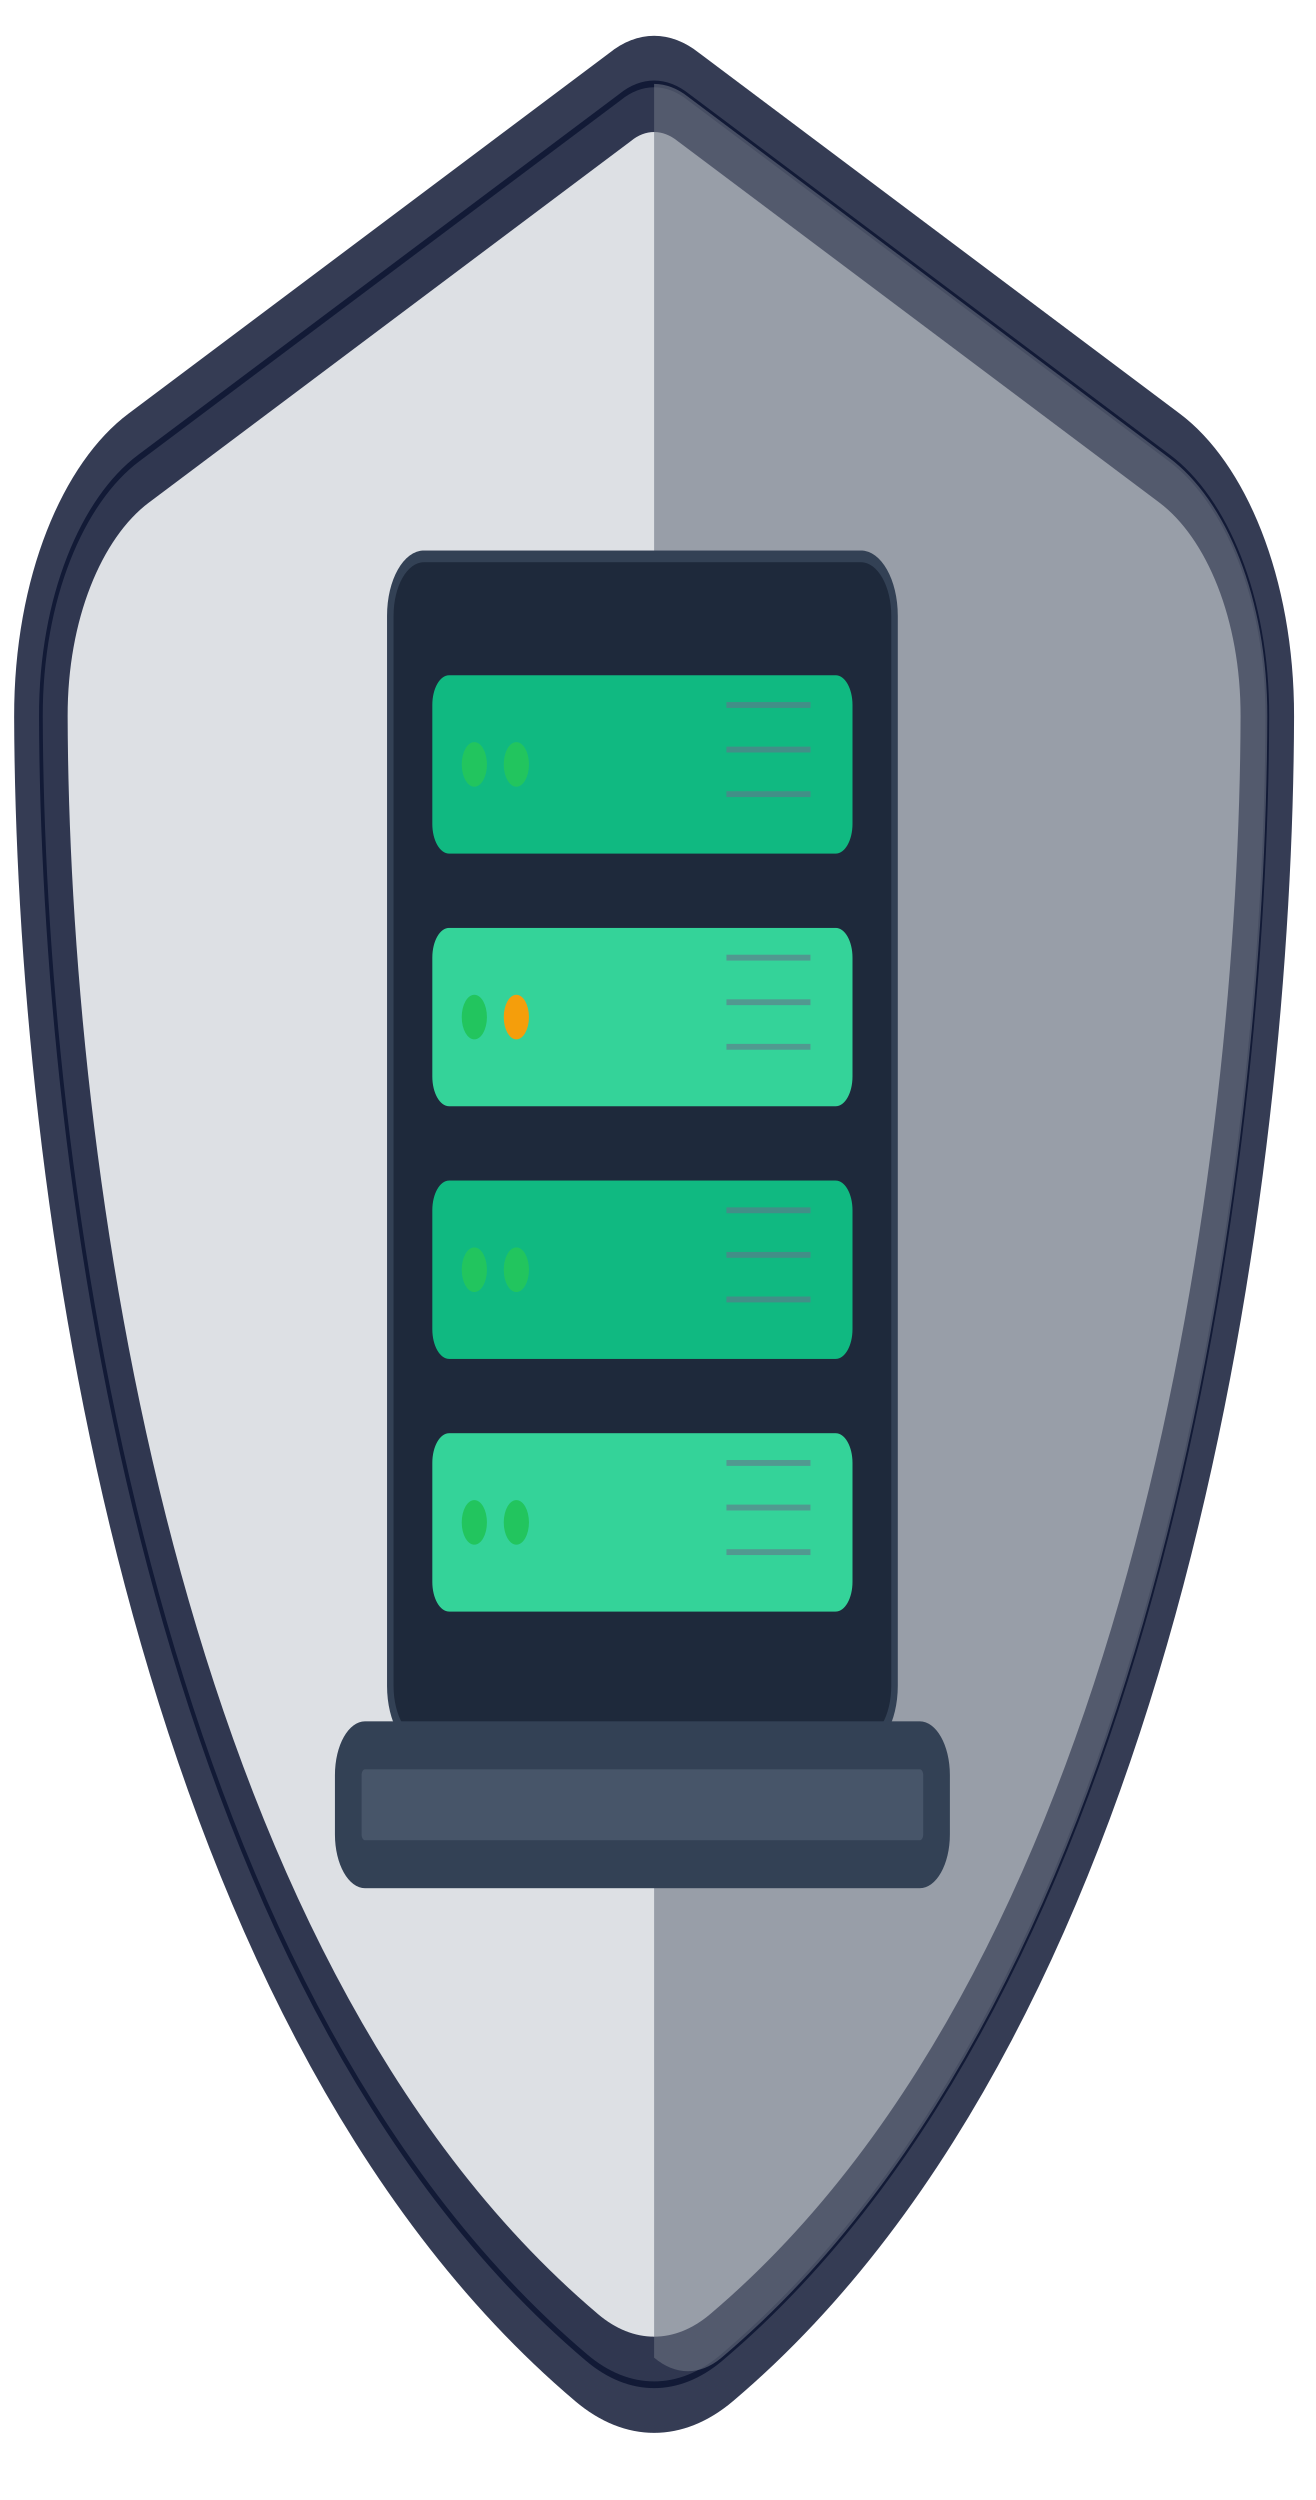
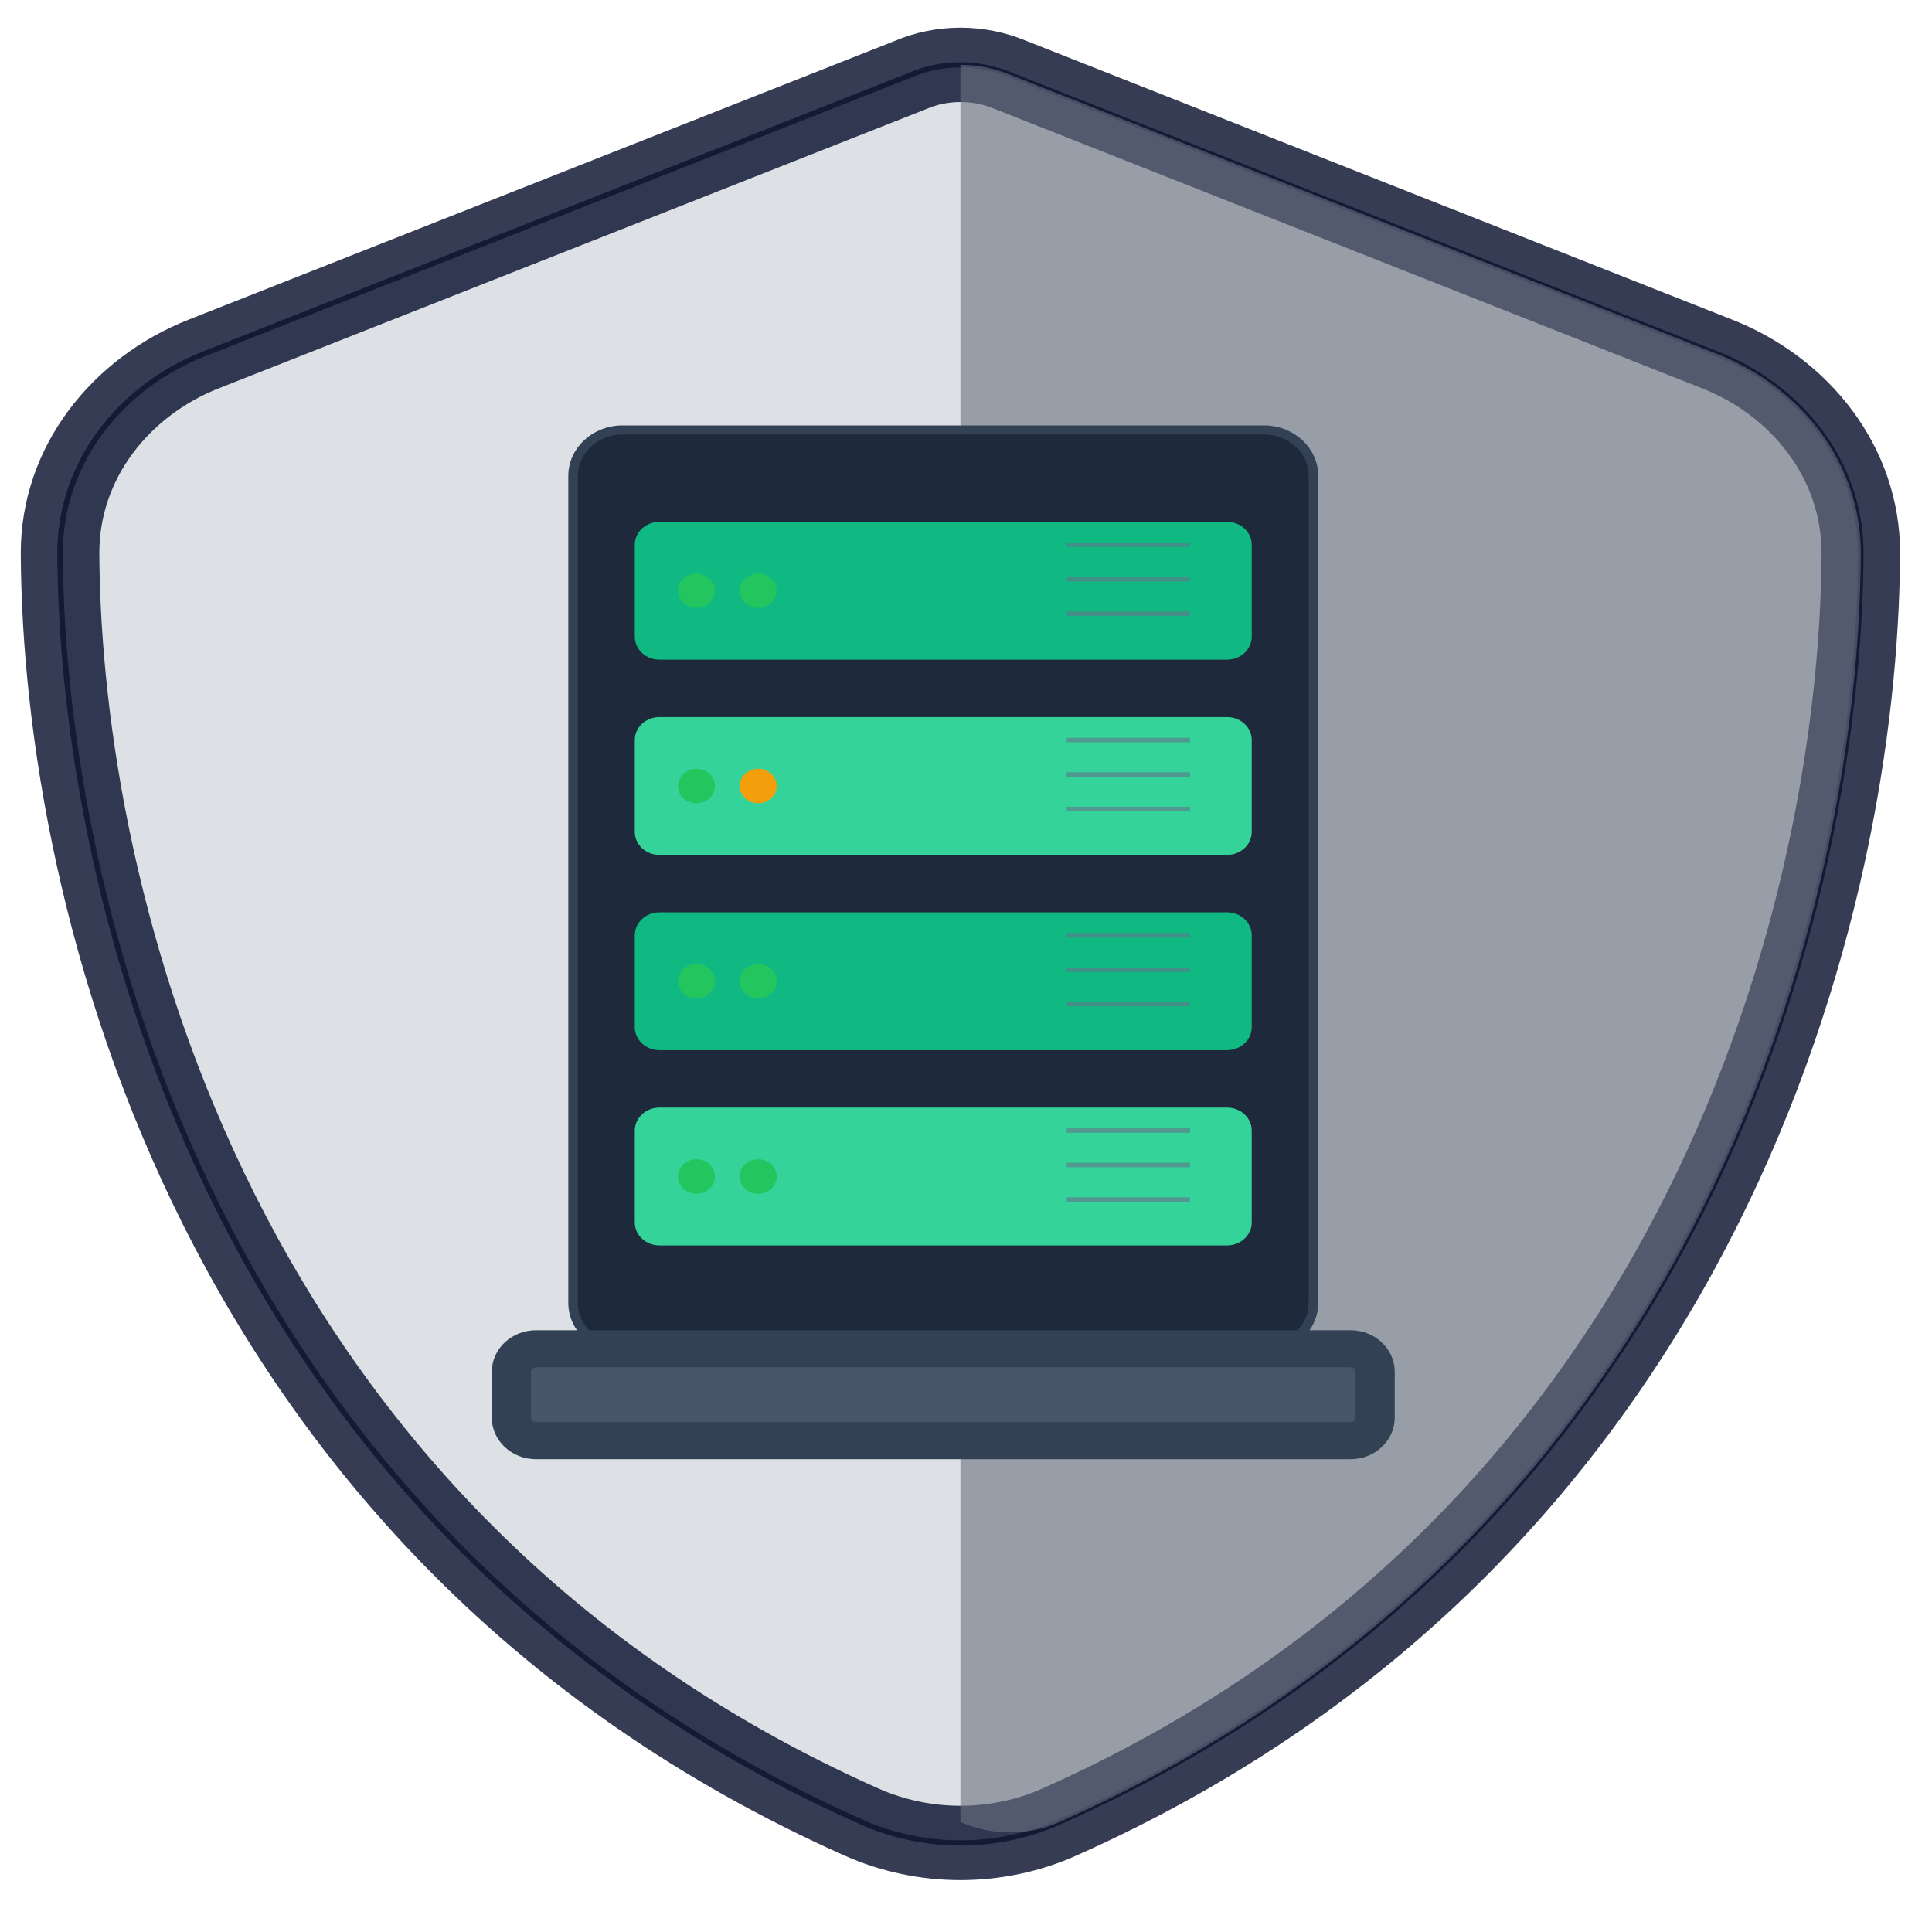
- <svg xmlns="http://www.w3.org/2000/svg" width="480px" height="912px" preserveAspectRatio="none" viewBox="0 0 407 430">
+ <svg xmlns="http://www.w3.org/2000/svg" width="480px" height="480px" preserveAspectRatio="none" viewBox="0 0 407 430">
  <defs>
    <style type="text/css" id="style1">
	
    /* latin */
    @font-face {
      font-family: 'Russo One';
      font-style: normal;
      font-weight: 400;
      src: url(https://fonts.gstatic.com/s/russoone/v17/Z9XUDmZRWg6M1LvRYsHOz8mJ.woff2) format('woff2');
      unicode-range: U+0000-00FF, U+0131, U+0152-0153, U+02BB-02BC, U+02C6, U+02DA, U+02DC, U+0304, U+0308, U+0329, U+2000-206F, U+20AC, U+2122, U+2191, U+2193, U+2212, U+2215, U+FEFF, U+FFFD;
    }
		.st2 {fill:none;stroke:none;stroke-linecap:round;stroke-linejoin:round;stroke-width:0.75}
		.st3 {fill:#3f3f3f;font-family:Russo One;font-size:50em}
		.st4 {font-size:0.8em}
		.st5 {fill:#d1d5db;fill-opacity:0.75;stroke:#121a36;stroke-linecap:butt;stroke-width:1.758}
		.st6 {fill:none;stroke:#121a36;stroke-linecap:butt;stroke-opacity:0.85;stroke-width:25.115}
		.st7 {fill:#6b7280;fill-opacity:0.6;stroke:none;stroke-linecap:butt;stroke-width:0.293}
		.st8 {fill:url(#grad0-19);stroke:none;stroke-linecap:butt;stroke-width:0.132}
		.st9 {fill:#08dc5a;fill-opacity:0.059;stroke:none;stroke-linecap:butt;stroke-width:0.132}
		.st10 {fill:#121a36;stroke:none;stroke-linecap:butt;stroke-width:0.132}
		.st11 {fill:#3f3f3f;font-family:Russo One;font-size:16.667em}
		.st12 {font-size:0.8em}
		.st13 {fill:none;fill-rule:evenodd;font-size:12px;overflow:visible;stroke-linecap:square;stroke-miterlimit:3}
	
	</style>
  </defs>
  <g id="group5-9" transform="matrix(0.658878, 0, 0, 0.658878, 12.56989, -38.93651)" style="">
    <g id="shape6-10">
      <path d="m 288,81 c 5.52,0 11.04,1.18 16.07,3.42 l 225.87,94.25 c 26.39,10.97 46.06,36.57 45.94,67.47 -0.6,117.01 -49.54,331.11 -256.21,428.42 -20.03,9.44 -43.31,9.44 -63.34,0 C 49.66,577.25 0.72,363.15 0.12,246.14 0,215.24 19.67,189.64 46.06,178.67 L 272.05,84.42 C 276.96,82.18 282.48,81 288,81 Z" class="st5" id="path6" style="fill-rule: evenodd; font-size: 12px; line-height: 19.2px; stroke-miterlimit: 3;" />
    </g>
    <g id="shape7-12">
      <path d="m 288,81 c 5.52,0 11.04,1.18 16.07,3.42 l 225.87,94.25 c 26.39,10.97 46.06,36.57 45.94,67.47 -0.6,117.01 -49.54,331.11 -256.21,428.42 -20.03,9.44 -43.31,9.44 -63.34,0 C 49.66,577.25 0.72,363.15 0.12,246.14 0,215.24 19.67,189.64 46.06,178.67 L 272.05,84.42 C 276.96,82.18 282.48,81 288,81 Z" class="st6" id="path7" style="fill-rule: evenodd; font-size: 12px; line-height: 19.2px; stroke-miterlimit: 3;" />
    </g>
    <g id="shape8-14" transform="translate(288,-4.71831)">
      <path d="m 16.07,89.14 225.87,94.25 c 26.39,10.97 46.06,36.56 45.94,67.47 C 287.28,367.87 238.34,581.97 31.67,679.28 21.59,684 10.08,684 0,679.28 V 85.72 c 5.52,0 11.04,1.18 16.07,3.42 z" class="st7" id="path8" style="fill-rule: evenodd; font-size: 12px; line-height: 19.2px; stroke-miterlimit: 3;" />
    </g>
  </g>
  <g id="group9-16" transform="matrix(0.658878, 0, 0, 0.658878, 107.729, -130.026)" style="">
    <g id="shape10-17" transform="translate(19.7263,-31.0379)">
      <path d="M 0,668.48 A 15.781,15.519 -180 0 0 15.78,684 h 205.15 a 15.781,15.519 -180 0 0 15.79,-15.52 V 389.14 A 15.781,15.519 -180 0 0 220.93,373.62 H 15.78 A 15.781,15.519 -180 0 0 0,389.14 Z" class="st8" id="path10" style="fill: rgb(30, 41, 59); fill-rule: evenodd; font-size: 12px; line-height: 19.2px; stroke: rgb(51, 65, 85); stroke-miterlimit: 3; stroke-width: 3.06px;" />
    </g>
    <g id="shape11-19" transform="translate(39.4527,-263.822)">
      <path d="M 0,676.24 A 7.891,7.76 -180 0 0 7.89,684 h 181.48 a 7.891,7.76 -180 0 0 7.89,-7.76 V 645.2 a 7.891,7.76 -180 0 0 -7.89,-7.76 H 7.89 A 7.891,7.76 -180 0 0 0,645.2 Z" class="st9" id="path11" style="fill: rgb(16, 185, 129); fill-opacity: 1; fill-rule: evenodd; font-size: 12px; line-height: 19.2px; stroke-miterlimit: 3; stroke-width: 3.06px;" />
    </g>
    <g id="shape12-21" transform="translate(39.4527,-197.867)">
      <path d="M 0,676.24 A 7.891,7.76 -180 0 0 7.89,684 h 181.48 a 7.891,7.76 -180 0 0 7.89,-7.76 V 645.2 a 7.891,7.76 -180 0 0 -7.89,-7.76 H 7.89 A 7.891,7.76 -180 0 0 0,645.2 Z" class="st10" id="path12" style="fill: rgb(52, 211, 153); fill-rule: evenodd; font-size: 12px; line-height: 19.2px; stroke-miterlimit: 3; stroke-width: 3.06px;" />
    </g>
    <g id="shape13-23" transform="translate(39.4527,-131.911)">
      <path d="M 0,676.24 A 7.891,7.76 -180 0 0 7.89,684 h 181.48 a 7.891,7.76 -180 0 0 7.89,-7.76 V 645.2 a 7.891,7.76 -180 0 0 -7.89,-7.76 H 7.89 A 7.891,7.76 -180 0 0 0,645.2 Z" class="st9" id="path13" style="fill: rgb(16, 185, 129); fill-opacity: 1; fill-rule: evenodd; font-size: 12px; line-height: 19.2px; stroke-miterlimit: 3; stroke-width: 3.06px;" />
    </g>
    <g id="shape14-25" transform="translate(39.4527,-65.9556)">
      <path d="M 0,676.24 A 7.891,7.76 -180 0 0 7.89,684 h 181.48 a 7.891,7.76 -180 0 0 7.89,-7.76 V 645.2 a 7.891,7.76 -180 0 0 -7.89,-7.76 H 7.89 A 7.891,7.76 -180 0 0 0,645.2 Z" class="st10" id="path14" style="fill: rgb(52, 211, 153); fill-rule: evenodd; font-size: 12px; line-height: 19.2px; stroke-miterlimit: 3; stroke-width: 3.06px;" />
    </g>
    <g id="shape15-27" transform="translate(53.2611,-281.281)">
      <ellipse cx="5.918" cy="678.18" rx="5.918" ry="5.82" class="st11" id="ellipse15" style="fill: rgb(34, 197, 94); fill-rule: evenodd; font-family: &quot;Segoe UI&quot;, SegoeUI, system-ui, sans-serif; font-size: 12px; line-height: 19.2px; stroke-miterlimit: 3; stroke-width: 3.06px;" />
    </g>
    <g id="shape16-29" transform="translate(72.9875,-281.281)">
      <ellipse cx="5.918" cy="678.18" rx="5.918" ry="5.82" class="st11" id="ellipse16" style="fill: rgb(34, 197, 94); fill-rule: evenodd; font-family: &quot;Segoe UI&quot;, SegoeUI, system-ui, sans-serif; font-size: 12px; line-height: 19.2px; stroke-miterlimit: 3; stroke-width: 3.06px;" />
    </g>
    <g id="shape17-31" transform="translate(53.2611,-215.326)">
      <ellipse cx="5.918" cy="678.18" rx="5.918" ry="5.82" class="st11" id="ellipse17" style="fill: rgb(34, 197, 94); fill-rule: evenodd; font-family: &quot;Segoe UI&quot;, SegoeUI, system-ui, sans-serif; font-size: 12px; line-height: 19.2px; stroke-miterlimit: 3; stroke-width: 3.06px;" />
    </g>
    <g id="shape18-33" transform="translate(72.9875,-215.326)">
      <ellipse cx="5.918" cy="678.18" rx="5.918" ry="5.82" class="st12" id="ellipse18" style="fill: rgb(245, 158, 11); fill-rule: evenodd; font-size: 12px; line-height: 19.2px; stroke-miterlimit: 3; stroke-width: 3.06px;" />
    </g>
    <g id="shape19-35" transform="translate(53.2611,-149.37)">
      <ellipse cx="5.918" cy="678.18" rx="5.918" ry="5.82" class="st11" id="ellipse19" style="fill: rgb(34, 197, 94); fill-rule: evenodd; font-family: &quot;Segoe UI&quot;, SegoeUI, system-ui, sans-serif; font-size: 12px; line-height: 19.2px; stroke-miterlimit: 3; stroke-width: 3.06px;" />
    </g>
    <g id="shape20-37" transform="translate(72.9875,-149.37)">
      <ellipse cx="5.918" cy="678.18" rx="5.918" ry="5.82" class="st11" id="ellipse20" style="fill: rgb(34, 197, 94); fill-rule: evenodd; font-family: &quot;Segoe UI&quot;, SegoeUI, system-ui, sans-serif; font-size: 12px; line-height: 19.2px; stroke-miterlimit: 3; stroke-width: 3.06px;" />
    </g>
    <g id="shape21-39" transform="translate(53.2611,-83.4144)">
      <ellipse cx="5.918" cy="678.18" rx="5.918" ry="5.82" class="st11" id="ellipse21" style="fill: rgb(34, 197, 94); fill-rule: evenodd; font-family: &quot;Segoe UI&quot;, SegoeUI, system-ui, sans-serif; font-size: 12px; line-height: 19.2px; stroke-miterlimit: 3; stroke-width: 3.06px;" />
    </g>
    <g id="shape22-41" transform="translate(72.9875,-83.4144)">
      <ellipse cx="5.918" cy="678.18" rx="5.918" ry="5.82" class="st11" id="ellipse22" style="fill: rgb(34, 197, 94); fill-rule: evenodd; font-family: &quot;Segoe UI&quot;, SegoeUI, system-ui, sans-serif; font-size: 12px; line-height: 19.2px; stroke-miterlimit: 3; stroke-width: 3.06px;" />
    </g>
    <g id="group23-43" transform="translate(177.537,-81.4745)">
      <g id="shape24-44" transform="translate(0,-221.145)">
        <path d="M 0,684 H 39.45" class="st13" id="path24" style="stroke: rgb(100, 116, 139); stroke-linecap: butt; stroke-opacity: 0.6; stroke-width: 1.53px;" />
      </g>
      <g id="shape25-47" transform="translate(0,-209.506)">
        <path d="M 0,684 H 39.45" class="st13" id="path25" style="stroke: rgb(100, 116, 139); stroke-linecap: butt; stroke-opacity: 0.6; stroke-width: 1.53px;" />
      </g>
      <g id="shape26-50" transform="translate(0,-197.867)">
        <path d="M 0,684 H 39.45" class="st13" id="path26" style="stroke: rgb(100, 116, 139); stroke-linecap: butt; stroke-opacity: 0.6; stroke-width: 1.53px;" />
      </g>
      <g id="shape27-53" transform="translate(0,-155.19)">
        <path d="M 0,684 H 39.45" class="st13" id="path27" style="stroke: rgb(100, 116, 139); stroke-linecap: butt; stroke-opacity: 0.6; stroke-width: 1.53px;" />
      </g>
      <g id="shape28-56" transform="translate(0,-143.55)">
        <path d="M 0,684 H 39.45" class="st13" id="path28" style="stroke: rgb(100, 116, 139); stroke-linecap: butt; stroke-opacity: 0.6; stroke-width: 1.53px;" />
      </g>
      <g id="shape29-59" transform="translate(0,-131.911)">
        <path d="M 0,684 H 39.45" class="st13" id="path29" style="stroke: rgb(100, 116, 139); stroke-linecap: butt; stroke-opacity: 0.6; stroke-width: 1.53px;" />
      </g>
      <g id="shape30-62" transform="translate(0,-89.234)">
        <path d="M 0,684 H 39.45" class="st13" id="path30" style="stroke: rgb(100, 116, 139); stroke-linecap: butt; stroke-opacity: 0.6; stroke-width: 1.53px;" />
      </g>
      <g id="shape31-65" transform="translate(0,-77.5948)">
        <path d="M 0,684 H 39.45" class="st13" id="path31" style="stroke: rgb(100, 116, 139); stroke-linecap: butt; stroke-opacity: 0.6; stroke-width: 1.53px;" />
      </g>
      <g id="shape32-68" transform="translate(0,-65.9556)">
        <path d="M 0,684 H 39.45" class="st13" id="path32" style="stroke: rgb(100, 116, 139); stroke-linecap: butt; stroke-opacity: 0.6; stroke-width: 1.53px;" />
      </g>
      <g id="shape33-71" transform="translate(0,-23.2784)">
        <path d="M 0,684 H 39.45" class="st13" id="path33" style="stroke: rgb(100, 116, 139); stroke-linecap: butt; stroke-opacity: 0.6; stroke-width: 1.53px;" />
      </g>
      <g id="shape34-74" transform="translate(0,-11.6392)">
        <path d="M 0,684 H 39.45" class="st13" id="path34" style="stroke: rgb(100, 116, 139); stroke-linecap: butt; stroke-opacity: 0.6; stroke-width: 1.53px;" />
      </g>
      <g id="shape35-77">
        <path d="M 0,684 H 39.45" class="st13" id="path35" style="stroke: rgb(100, 116, 139); stroke-linecap: butt; stroke-opacity: 0.6; stroke-width: 1.53px;" />
      </g>
    </g>
    <g id="shape36-80">
      <path d="M 0,676.24 A 7.891,7.76 -180 0 0 7.89,684 h 260.39 a 7.891,7.76 -180 0 0 7.89,-7.76 v -15.52 a 7.891,7.76 -180 0 0 -7.89,-7.76 H 7.89 A 7.891,7.76 -180 0 0 0,660.72 Z" class="st14" id="path36" style="fill: rgb(71, 85, 105); fill-rule: evenodd; font-size: 12px; line-height: 19.2px; stroke: rgb(51, 65, 85); stroke-miterlimit: 3; stroke-width: 12.529px;" />
    </g>
  </g>
</svg>
